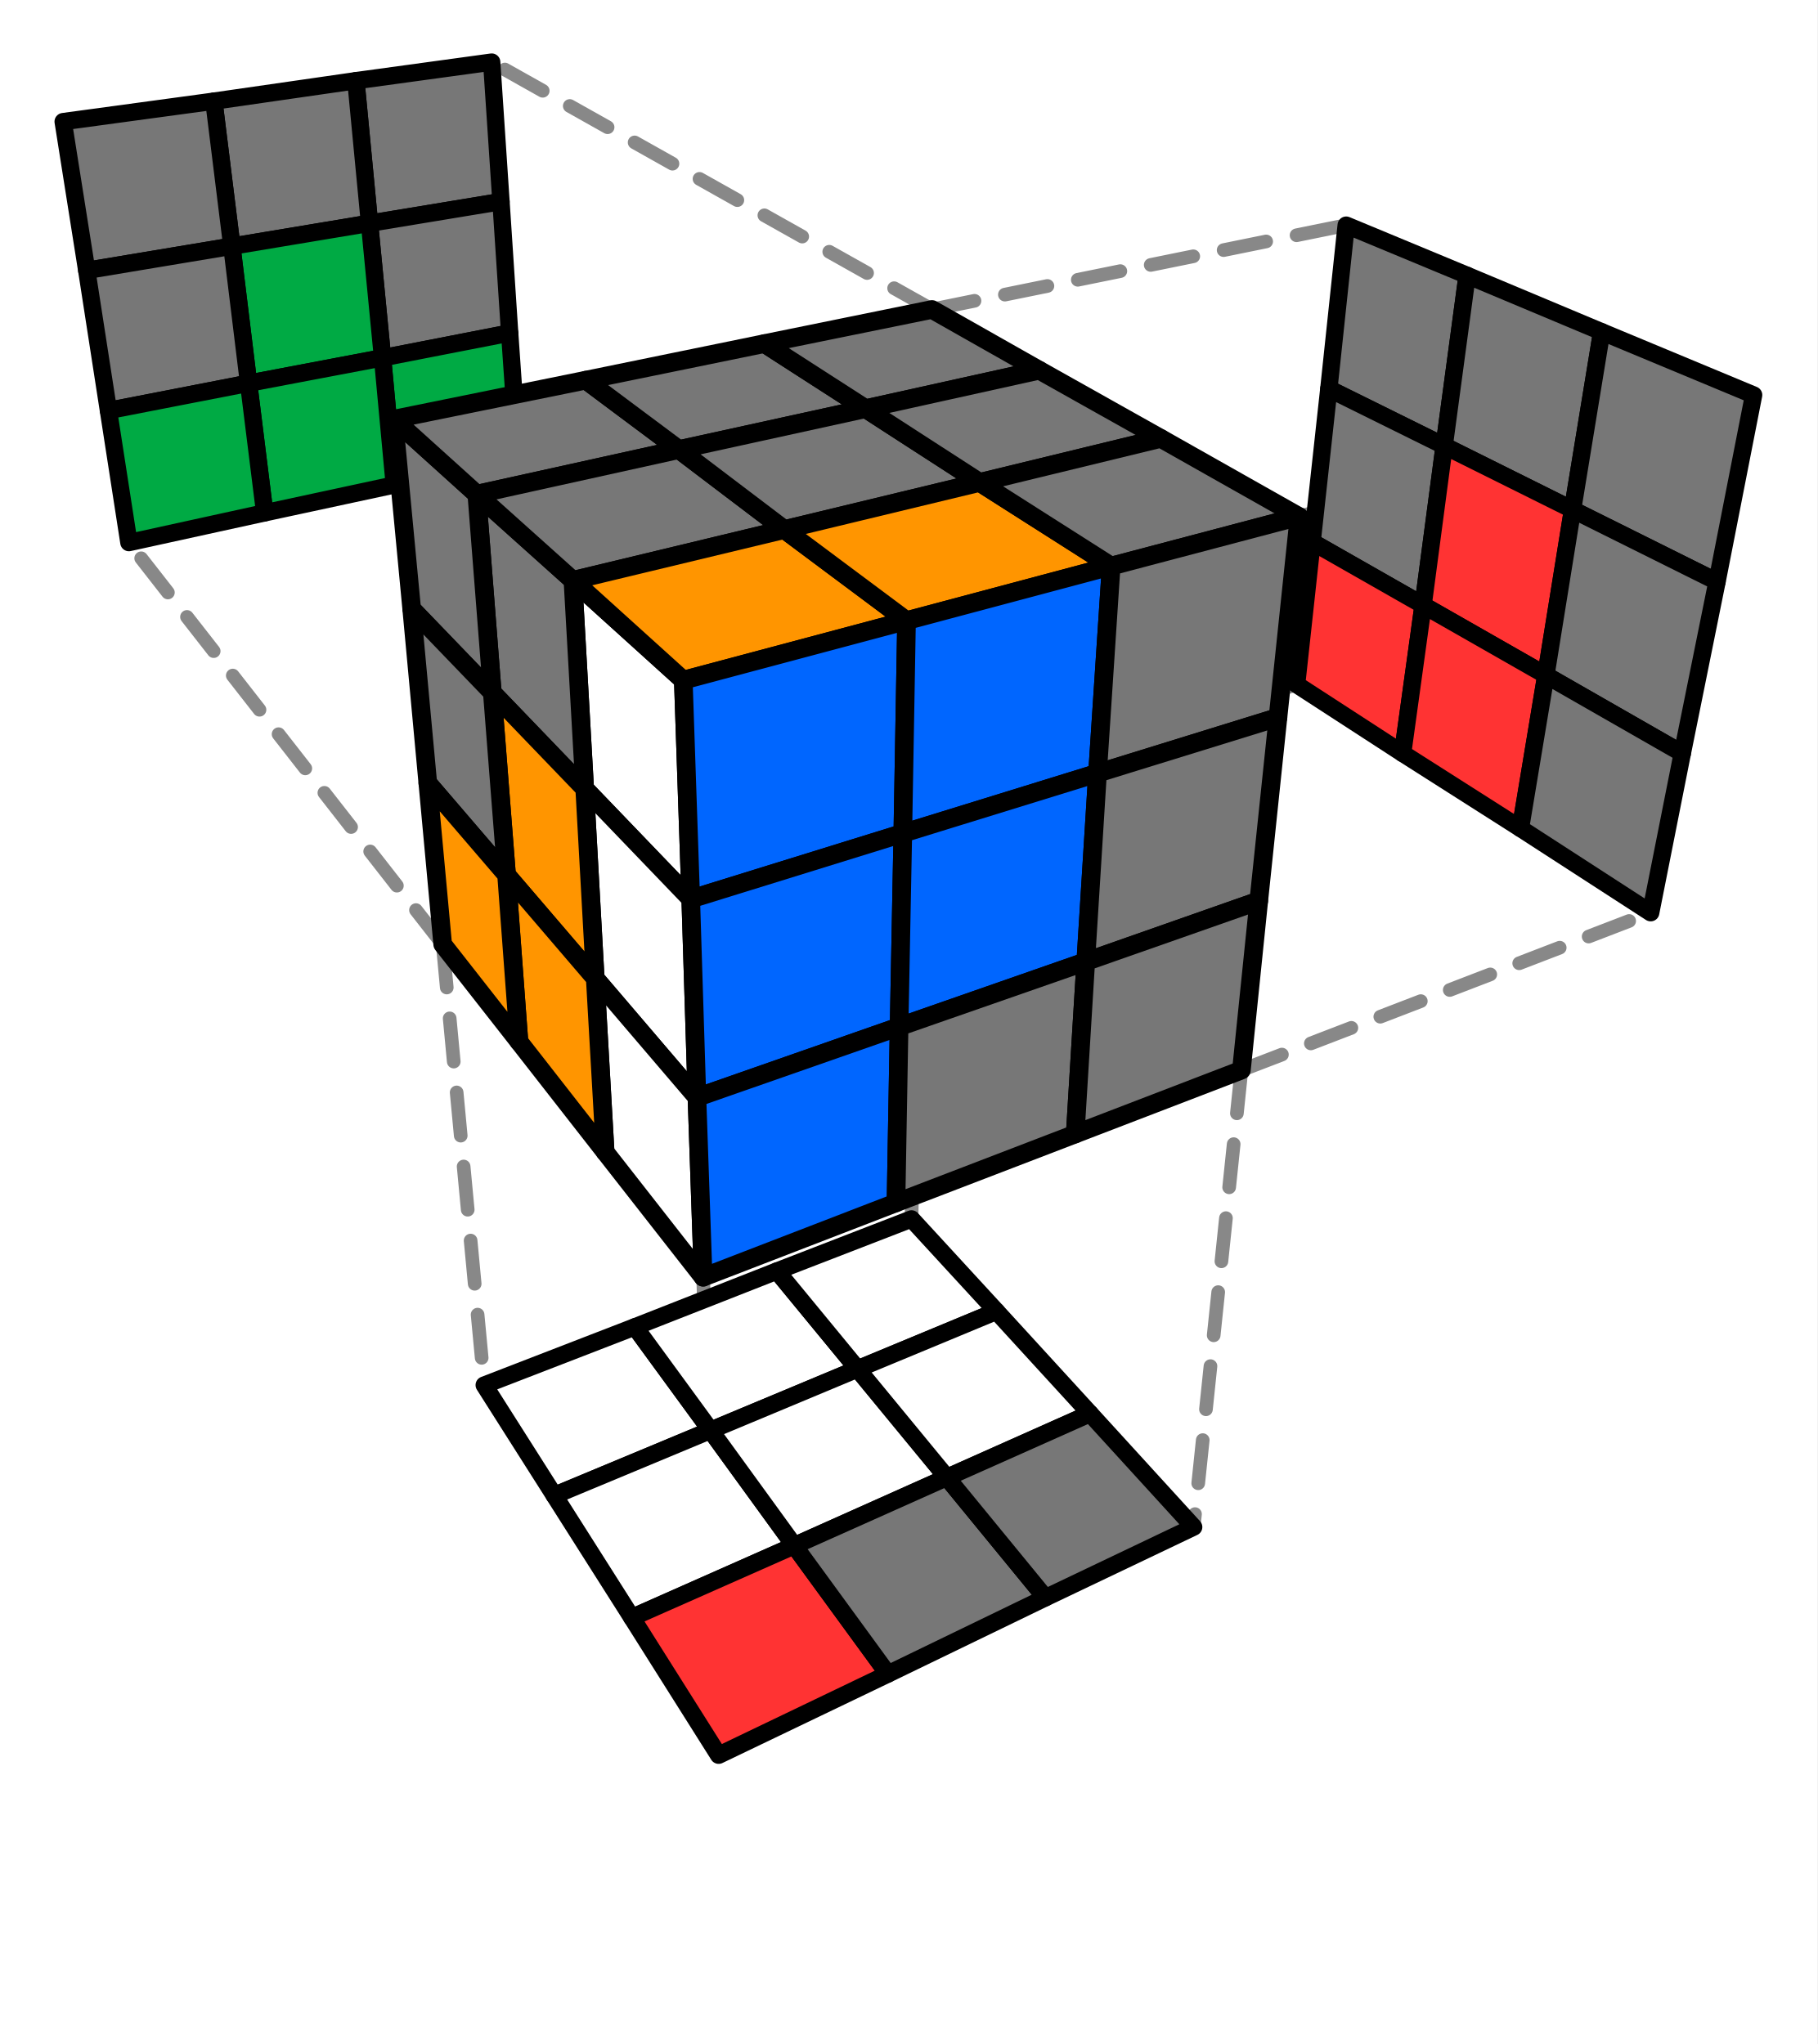
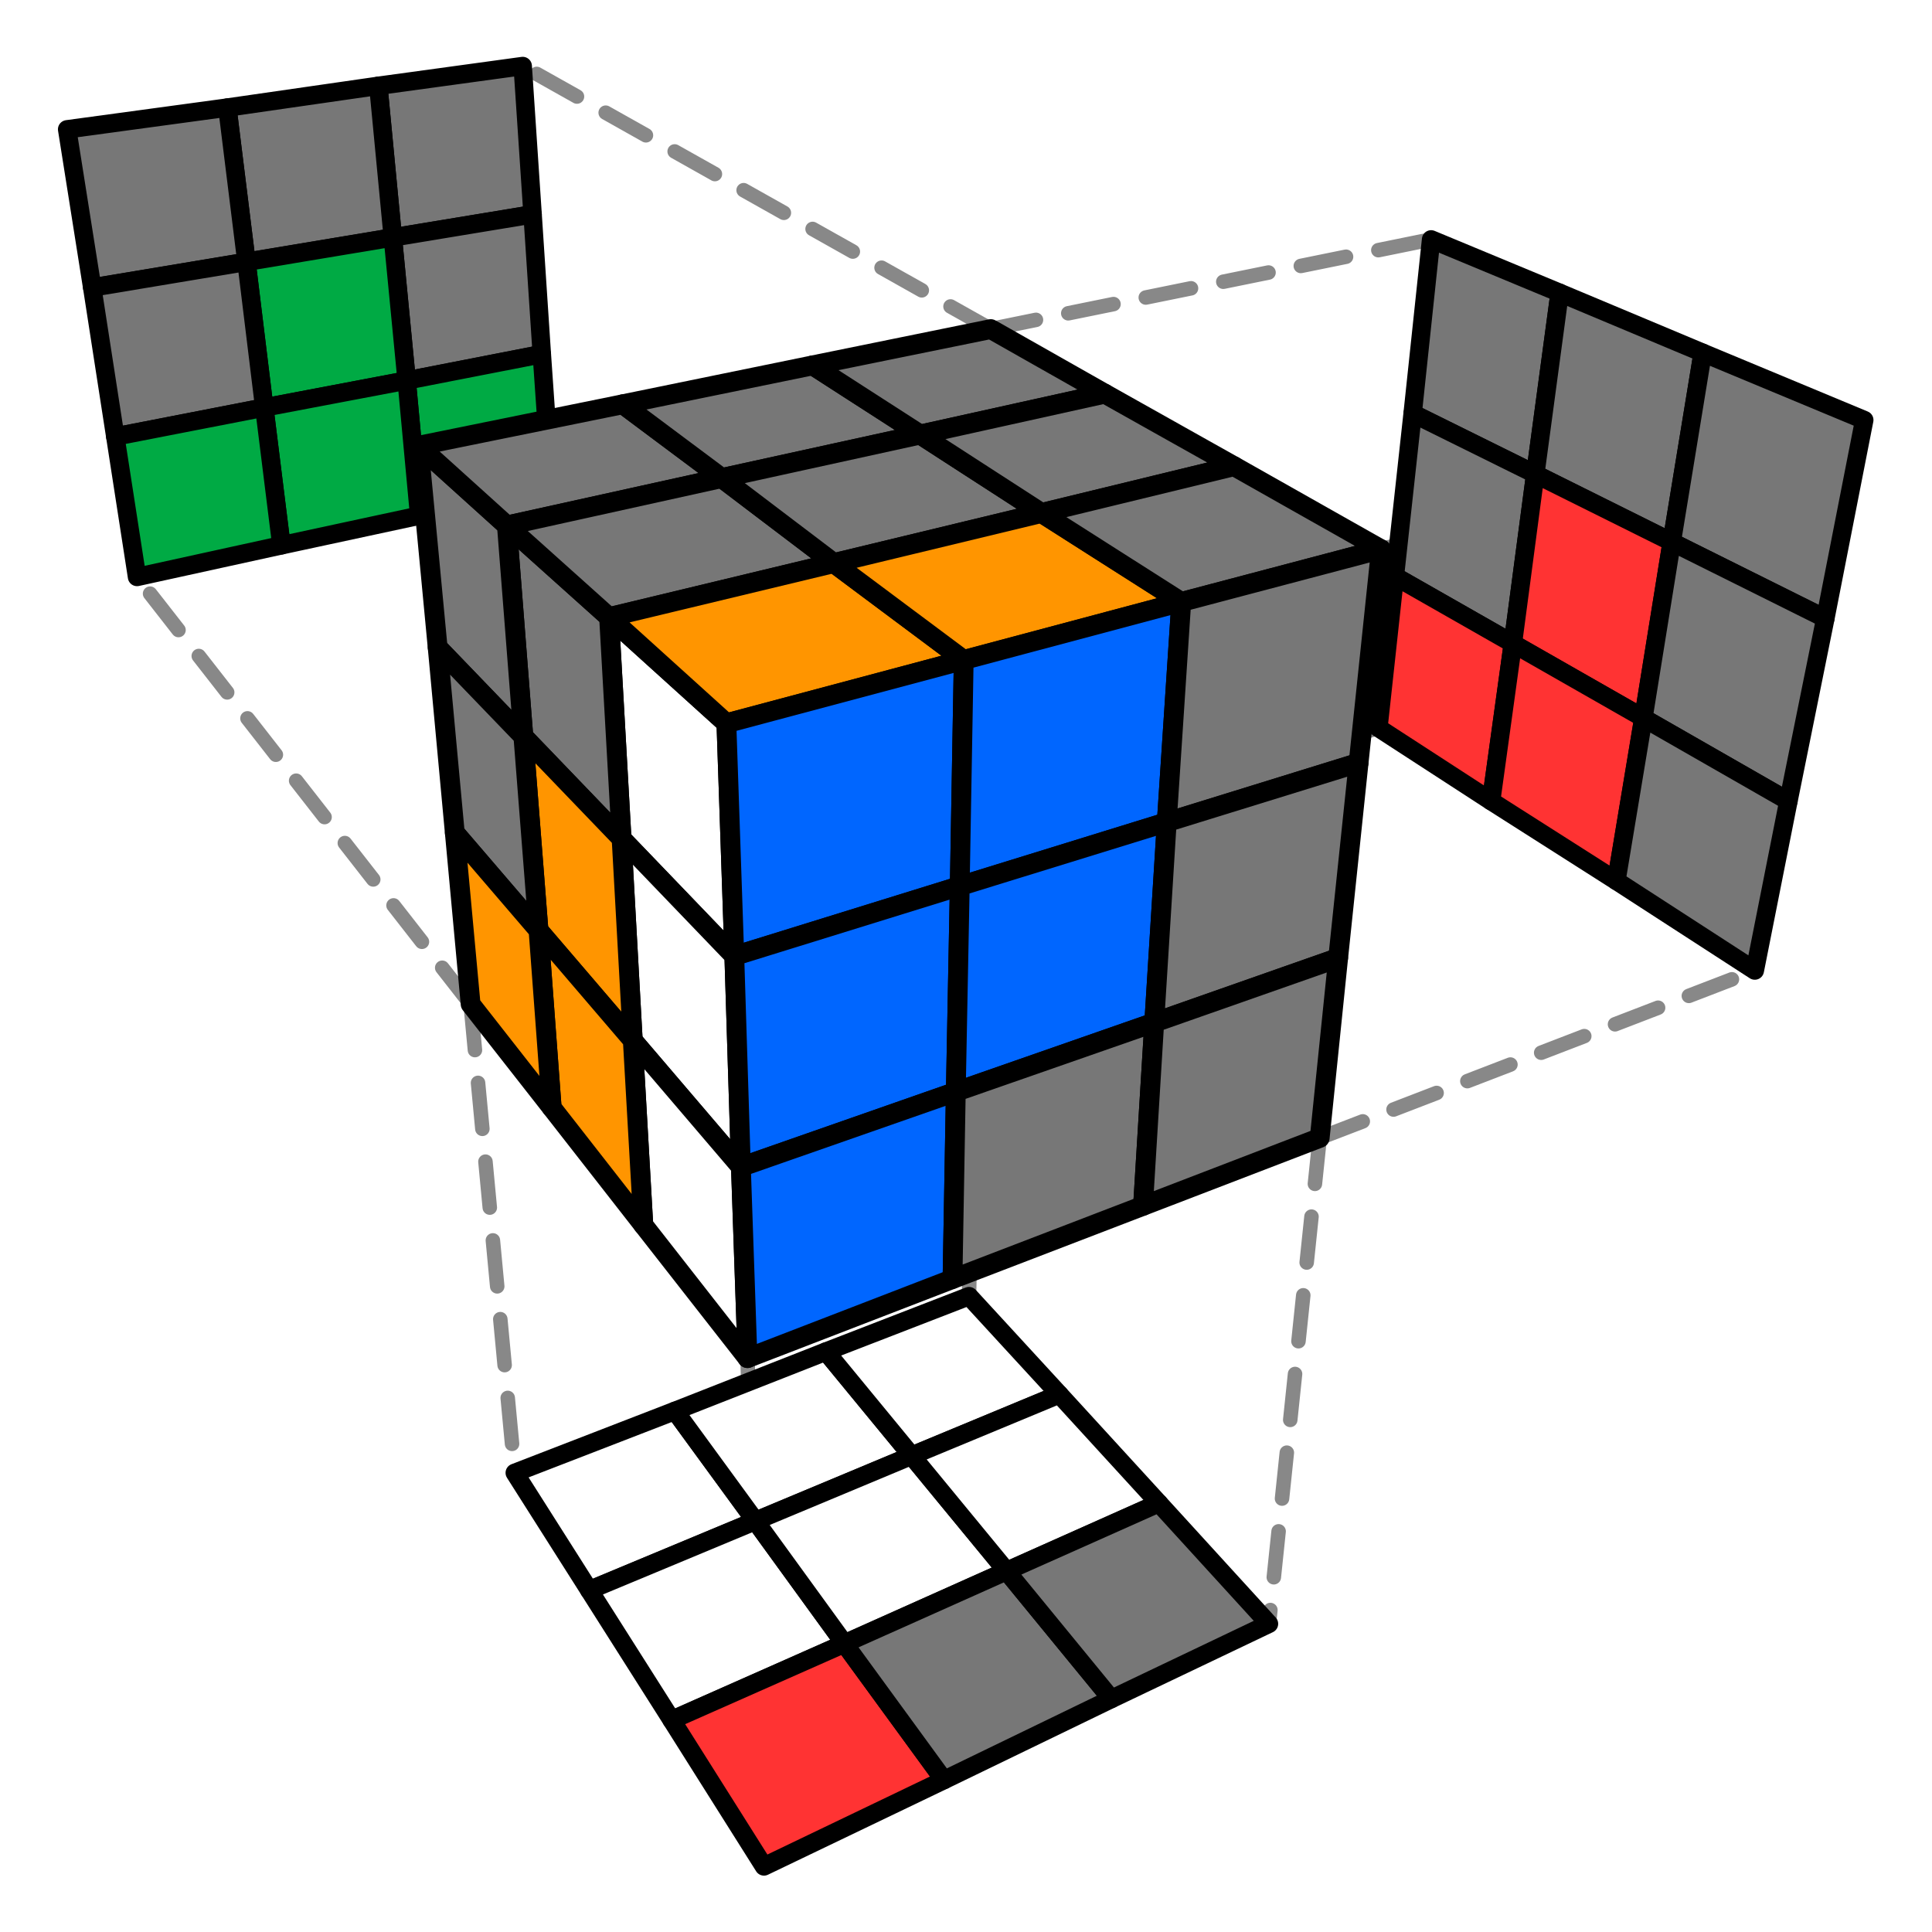
- <svg xmlns="http://www.w3.org/2000/svg" width="240" height="270" viewBox="0 0 240 270">
-   <rect fill="#FFFFFF" width="240" height="270" />
+ <svg xmlns="http://www.w3.org/2000/svg" width="240" height="240" viewBox="0 0 240 240">
+   <rect fill="#FFFFFF" width="240" height="240" />
  <g transform="translate(109.2347,99.34969) scale(81.89226)" style="stroke:#000000;stroke-width:0.028;stroke-linejoin:round;stroke-linecap:round">
    <line x1="0.761" y1="-0.38" x2="1.494" y2="-0.576" stroke="#888888" stroke-width="0.022" stroke-dasharray="0.07,0.05" stroke-linecap="round" />
    <line x1="0.169" y1="-0.714" x2="0.837" y2="-0.85" stroke="#888888" stroke-width="0.022" stroke-dasharray="0.07,0.05" stroke-linecap="round" />
    <line x1="0.668" y1="0.513" x2="1.328" y2="0.259" stroke="#888888" stroke-width="0.022" stroke-dasharray="0.07,0.05" stroke-linecap="round" />
    <line x1="0.151" y1="0.076" x2="0.757" y2="-0.109" stroke="#888888" stroke-width="0.022" stroke-dasharray="0.07,0.05" stroke-linecap="round" />
    <line x1="-0.2" y1="0.847" x2="-0.175" y2="1.618" stroke="#888888" stroke-width="0.022" stroke-dasharray="0.07,0.05" stroke-linecap="round" />
    <line x1="0.668" y1="0.513" x2="0.591" y2="1.25" stroke="#888888" stroke-width="0.022" stroke-dasharray="0.07,0.05" stroke-linecap="round" />
    <line x1="-0.62" y1="0.31" x2="-0.553" y2="1.021" stroke="#888888" stroke-width="0.022" stroke-dasharray="0.07,0.05" stroke-linecap="round" />
    <line x1="0.151" y1="0.076" x2="0.136" y2="0.753" stroke="#888888" stroke-width="0.022" stroke-dasharray="0.07,0.05" stroke-linecap="round" />
    <line x1="-0.62" y1="0.31" x2="-1.126" y2="-0.338" stroke="#888888" stroke-width="0.022" stroke-dasharray="0.07,0.05" stroke-linecap="round" />
    <line x1="0.151" y1="0.076" x2="-0.498" y2="-0.474" stroke="#888888" stroke-width="0.022" stroke-dasharray="0.07,0.05" stroke-linecap="round" />
    <line x1="-0.699" y1="-0.537" x2="-1.232" y2="-1.017" stroke="#888888" stroke-width="0.022" stroke-dasharray="0.07,0.05" stroke-linecap="round" />
    <line x1="0.169" y1="-0.714" x2="-0.541" y2="-1.113" stroke="#888888" stroke-width="0.022" stroke-dasharray="0.07,0.05" stroke-linecap="round" />
    <polygon fill="#777777" stroke="#000000" points="0.837,-0.85 1.032,-0.769 0.995,-0.494 0.809,-0.586" />
    <polygon fill="#777777" stroke="#000000" points="1.032,-0.769 1.249,-0.678 1.202,-0.391 0.995,-0.494" />
    <polygon fill="#777777" stroke="#000000" points="1.249,-0.678 1.494,-0.576 1.435,-0.275 1.202,-0.391" />
    <polygon fill="#777777" stroke="#000000" points="0.809,-0.586 0.995,-0.494 0.961,-0.237 0.782,-0.339" />
    <polygon fill="#FF3333" stroke="#000000" points="0.995,-0.494 1.202,-0.391 1.159,-0.124 0.961,-0.237" />
    <polygon fill="#777777" stroke="#000000" points="1.202,-0.391 1.435,-0.275 1.379,0.002 1.159,-0.124" />
    <polygon fill="#FF3333" stroke="#000000" points="0.782,-0.339 0.961,-0.237 0.928,0.002 0.757,-0.109" />
    <polygon fill="#FF3333" stroke="#000000" points="0.961,-0.237 1.159,-0.124 1.118,0.123 0.928,0.002" />
    <polygon fill="#777777" stroke="#000000" points="1.159,-0.124 1.379,0.002 1.328,0.259 1.118,0.123" />
    <polygon fill="#FFFFFF" stroke="#000000" points="-0.553,1.021 -0.31,0.927 -0.188,1.094 -0.44,1.199" />
    <polygon fill="#FFFFFF" stroke="#000000" points="-0.31,0.927 -0.081,0.837 0.049,0.995 -0.188,1.094" />
    <polygon fill="#FFFFFF" stroke="#000000" points="-0.081,0.837 0.136,0.753 0.273,0.902 0.049,0.995" />
    <polygon fill="#FFFFFF" stroke="#000000" points="-0.44,1.199 -0.188,1.094 -0.053,1.28 -0.315,1.396" />
    <polygon fill="#FFFFFF" stroke="#000000" points="-0.188,1.094 0.049,0.995 0.193,1.17 -0.053,1.28" />
    <polygon fill="#FFFFFF" stroke="#000000" points="0.049,0.995 0.273,0.902 0.424,1.067 0.193,1.17" />
    <polygon fill="#FF3333" stroke="#000000" points="-0.315,1.396 -0.053,1.28 0.098,1.487 -0.175,1.618" />
    <polygon fill="#777777" stroke="#000000" points="-0.053,1.28 0.193,1.17 0.352,1.364 0.098,1.487" />
    <polygon fill="#777777" stroke="#000000" points="0.193,1.17 0.424,1.067 0.591,1.25 0.352,1.364" />
    <polygon fill="#777777" stroke="#000000" points="-0.541,-1.113 -0.76,-1.083 -0.738,-0.853 -0.526,-0.888" />
    <polygon fill="#777777" stroke="#000000" points="-0.76,-1.083 -0.989,-1.05 -0.96,-0.816 -0.738,-0.853" />
    <polygon fill="#777777" stroke="#000000" points="-0.989,-1.05 -1.232,-1.017 -1.194,-0.777 -0.96,-0.816" />
    <polygon fill="#777777" stroke="#000000" points="-0.526,-0.888 -0.738,-0.853 -0.717,-0.636 -0.512,-0.676" />
    <polygon fill="#00AA44" stroke="#000000" points="-0.738,-0.853 -0.96,-0.816 -0.933,-0.595 -0.717,-0.636" />
    <polygon fill="#777777" stroke="#000000" points="-0.96,-0.816 -1.194,-0.777 -1.159,-0.551 -0.933,-0.595" />
    <polygon fill="#00AA44" stroke="#000000" points="-0.512,-0.676 -0.717,-0.636 -0.698,-0.431 -0.498,-0.474" />
    <polygon fill="#00AA44" stroke="#000000" points="-0.717,-0.636 -0.933,-0.595 -0.907,-0.386 -0.698,-0.431" />
    <polygon fill="#00AA44" stroke="#000000" points="-0.933,-0.595 -1.159,-0.551 -1.126,-0.338 -0.907,-0.386" />
    <polygon fill="#FFFFFF" stroke="#000000" stroke-width="0.03" points="-0.232,-0.116 -0.41,-0.277 -0.391,0.059 -0.22,0.237" />
    <polygon fill="#777777" stroke="#000000" stroke-width="0.03" points="-0.41,-0.277 -0.565,-0.416 -0.54,-0.096 -0.391,0.059" />
    <polygon fill="#777777" stroke="#000000" stroke-width="0.03" points="-0.565,-0.416 -0.699,-0.537 -0.67,-0.231 -0.54,-0.096" />
    <polygon fill="#FFFFFF" stroke="#000000" stroke-width="0.03" points="-0.22,0.237 -0.391,0.059 -0.374,0.365 -0.21,0.557" />
    <polygon fill="#FF9500" stroke="#000000" stroke-width="0.03" points="-0.391,0.059 -0.54,-0.096 -0.517,0.198 -0.374,0.365" />
    <polygon fill="#777777" stroke="#000000" stroke-width="0.03" points="-0.54,-0.096 -0.67,-0.231 -0.644,0.05 -0.517,0.198" />
    <polygon fill="#FFFFFF" stroke="#000000" stroke-width="0.03" points="-0.21,0.557 -0.374,0.365 -0.358,0.645 -0.2,0.847" />
    <polygon fill="#FF9500" stroke="#000000" stroke-width="0.03" points="-0.374,0.365 -0.517,0.198 -0.497,0.467 -0.358,0.645" />
    <polygon fill="#FF9500" stroke="#000000" stroke-width="0.03" points="-0.517,0.198 -0.644,0.05 -0.62,0.31 -0.497,0.467" />
    <polygon fill="#777777" stroke="#000000" stroke-width="0.03" points="-0.699,-0.537 -0.389,-0.6 -0.239,-0.488 -0.565,-0.416" />
    <polygon fill="#777777" stroke="#000000" stroke-width="0.03" points="-0.389,-0.6 -0.101,-0.659 0.062,-0.554 -0.239,-0.488" />
    <polygon fill="#777777" stroke="#000000" stroke-width="0.03" points="-0.101,-0.659 0.169,-0.714 0.342,-0.616 0.062,-0.554" />
    <polygon fill="#777777" stroke="#000000" stroke-width="0.03" points="-0.565,-0.416 -0.239,-0.488 -0.069,-0.359 -0.41,-0.277" />
    <polygon fill="#777777" stroke="#000000" stroke-width="0.03" points="-0.239,-0.488 0.062,-0.554 0.246,-0.435 -0.069,-0.359" />
    <polygon fill="#777777" stroke="#000000" stroke-width="0.03" points="0.062,-0.554 0.342,-0.616 0.538,-0.506 0.246,-0.435" />
    <polygon fill="#FF9500" stroke="#000000" stroke-width="0.03" points="-0.41,-0.277 -0.069,-0.359 0.128,-0.212 -0.232,-0.116" />
    <polygon fill="#FF9500" stroke="#000000" stroke-width="0.03" points="-0.069,-0.359 0.246,-0.435 0.458,-0.3 0.128,-0.212" />
    <polygon fill="#777777" stroke="#000000" stroke-width="0.03" points="0.246,-0.435 0.538,-0.506 0.761,-0.38 0.458,-0.3" />
    <polygon fill="#0066FF" stroke="#000000" stroke-width="0.03" points="-0.232,-0.116 0.128,-0.212 0.122,0.131 -0.22,0.237" />
    <polygon fill="#0066FF" stroke="#000000" stroke-width="0.03" points="0.128,-0.212 0.458,-0.3 0.436,0.034 0.122,0.131" />
    <polygon fill="#777777" stroke="#000000" stroke-width="0.03" points="0.458,-0.3 0.761,-0.38 0.727,-0.056 0.436,0.034" />
    <polygon fill="#0066FF" stroke="#000000" stroke-width="0.03" points="-0.22,0.237 0.122,0.131 0.116,0.443 -0.21,0.557" />
    <polygon fill="#0066FF" stroke="#000000" stroke-width="0.03" points="0.122,0.131 0.436,0.034 0.417,0.338 0.116,0.443" />
    <polygon fill="#777777" stroke="#000000" stroke-width="0.03" points="0.436,0.034 0.727,-0.056 0.696,0.24 0.417,0.338" />
    <polygon fill="#0066FF" stroke="#000000" stroke-width="0.03" points="-0.21,0.557 0.116,0.443 0.111,0.727 -0.2,0.847" />
    <polygon fill="#777777" stroke="#000000" stroke-width="0.03" points="0.116,0.443 0.417,0.338 0.4,0.616 0.111,0.727" />
    <polygon fill="#777777" stroke="#000000" stroke-width="0.03" points="0.417,0.338 0.696,0.24 0.668,0.513 0.4,0.616" />
  </g>
</svg>
